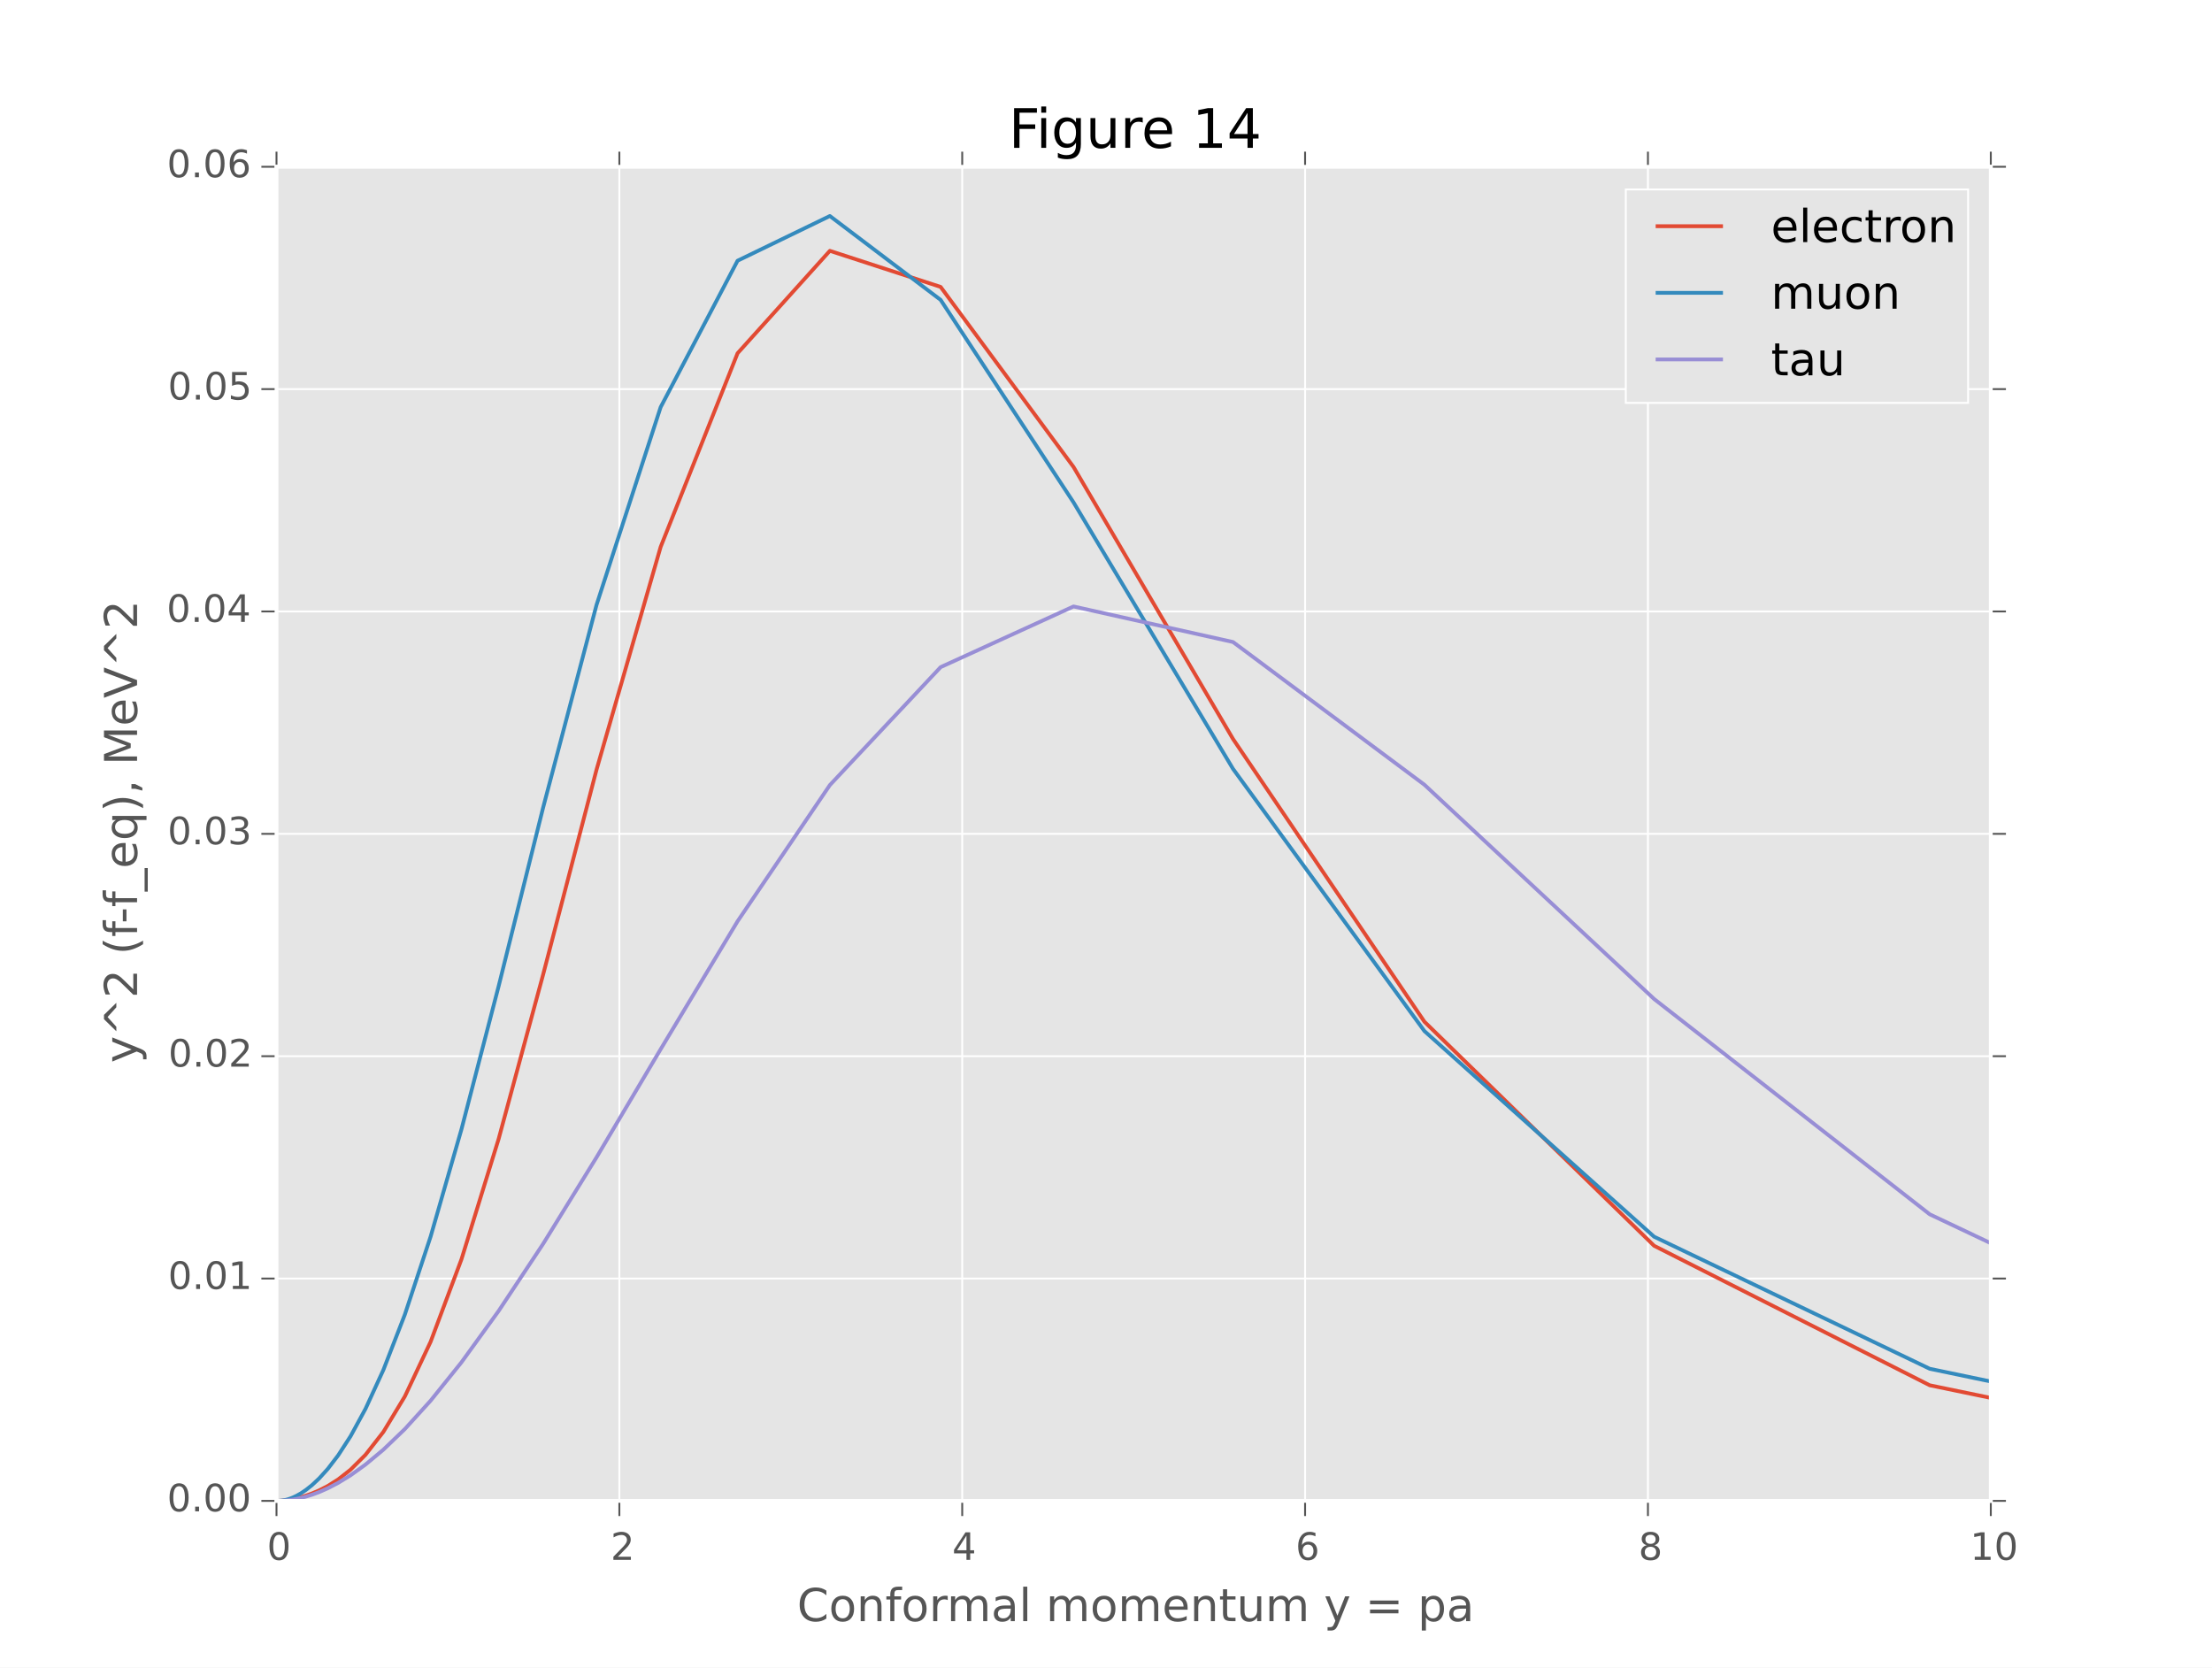
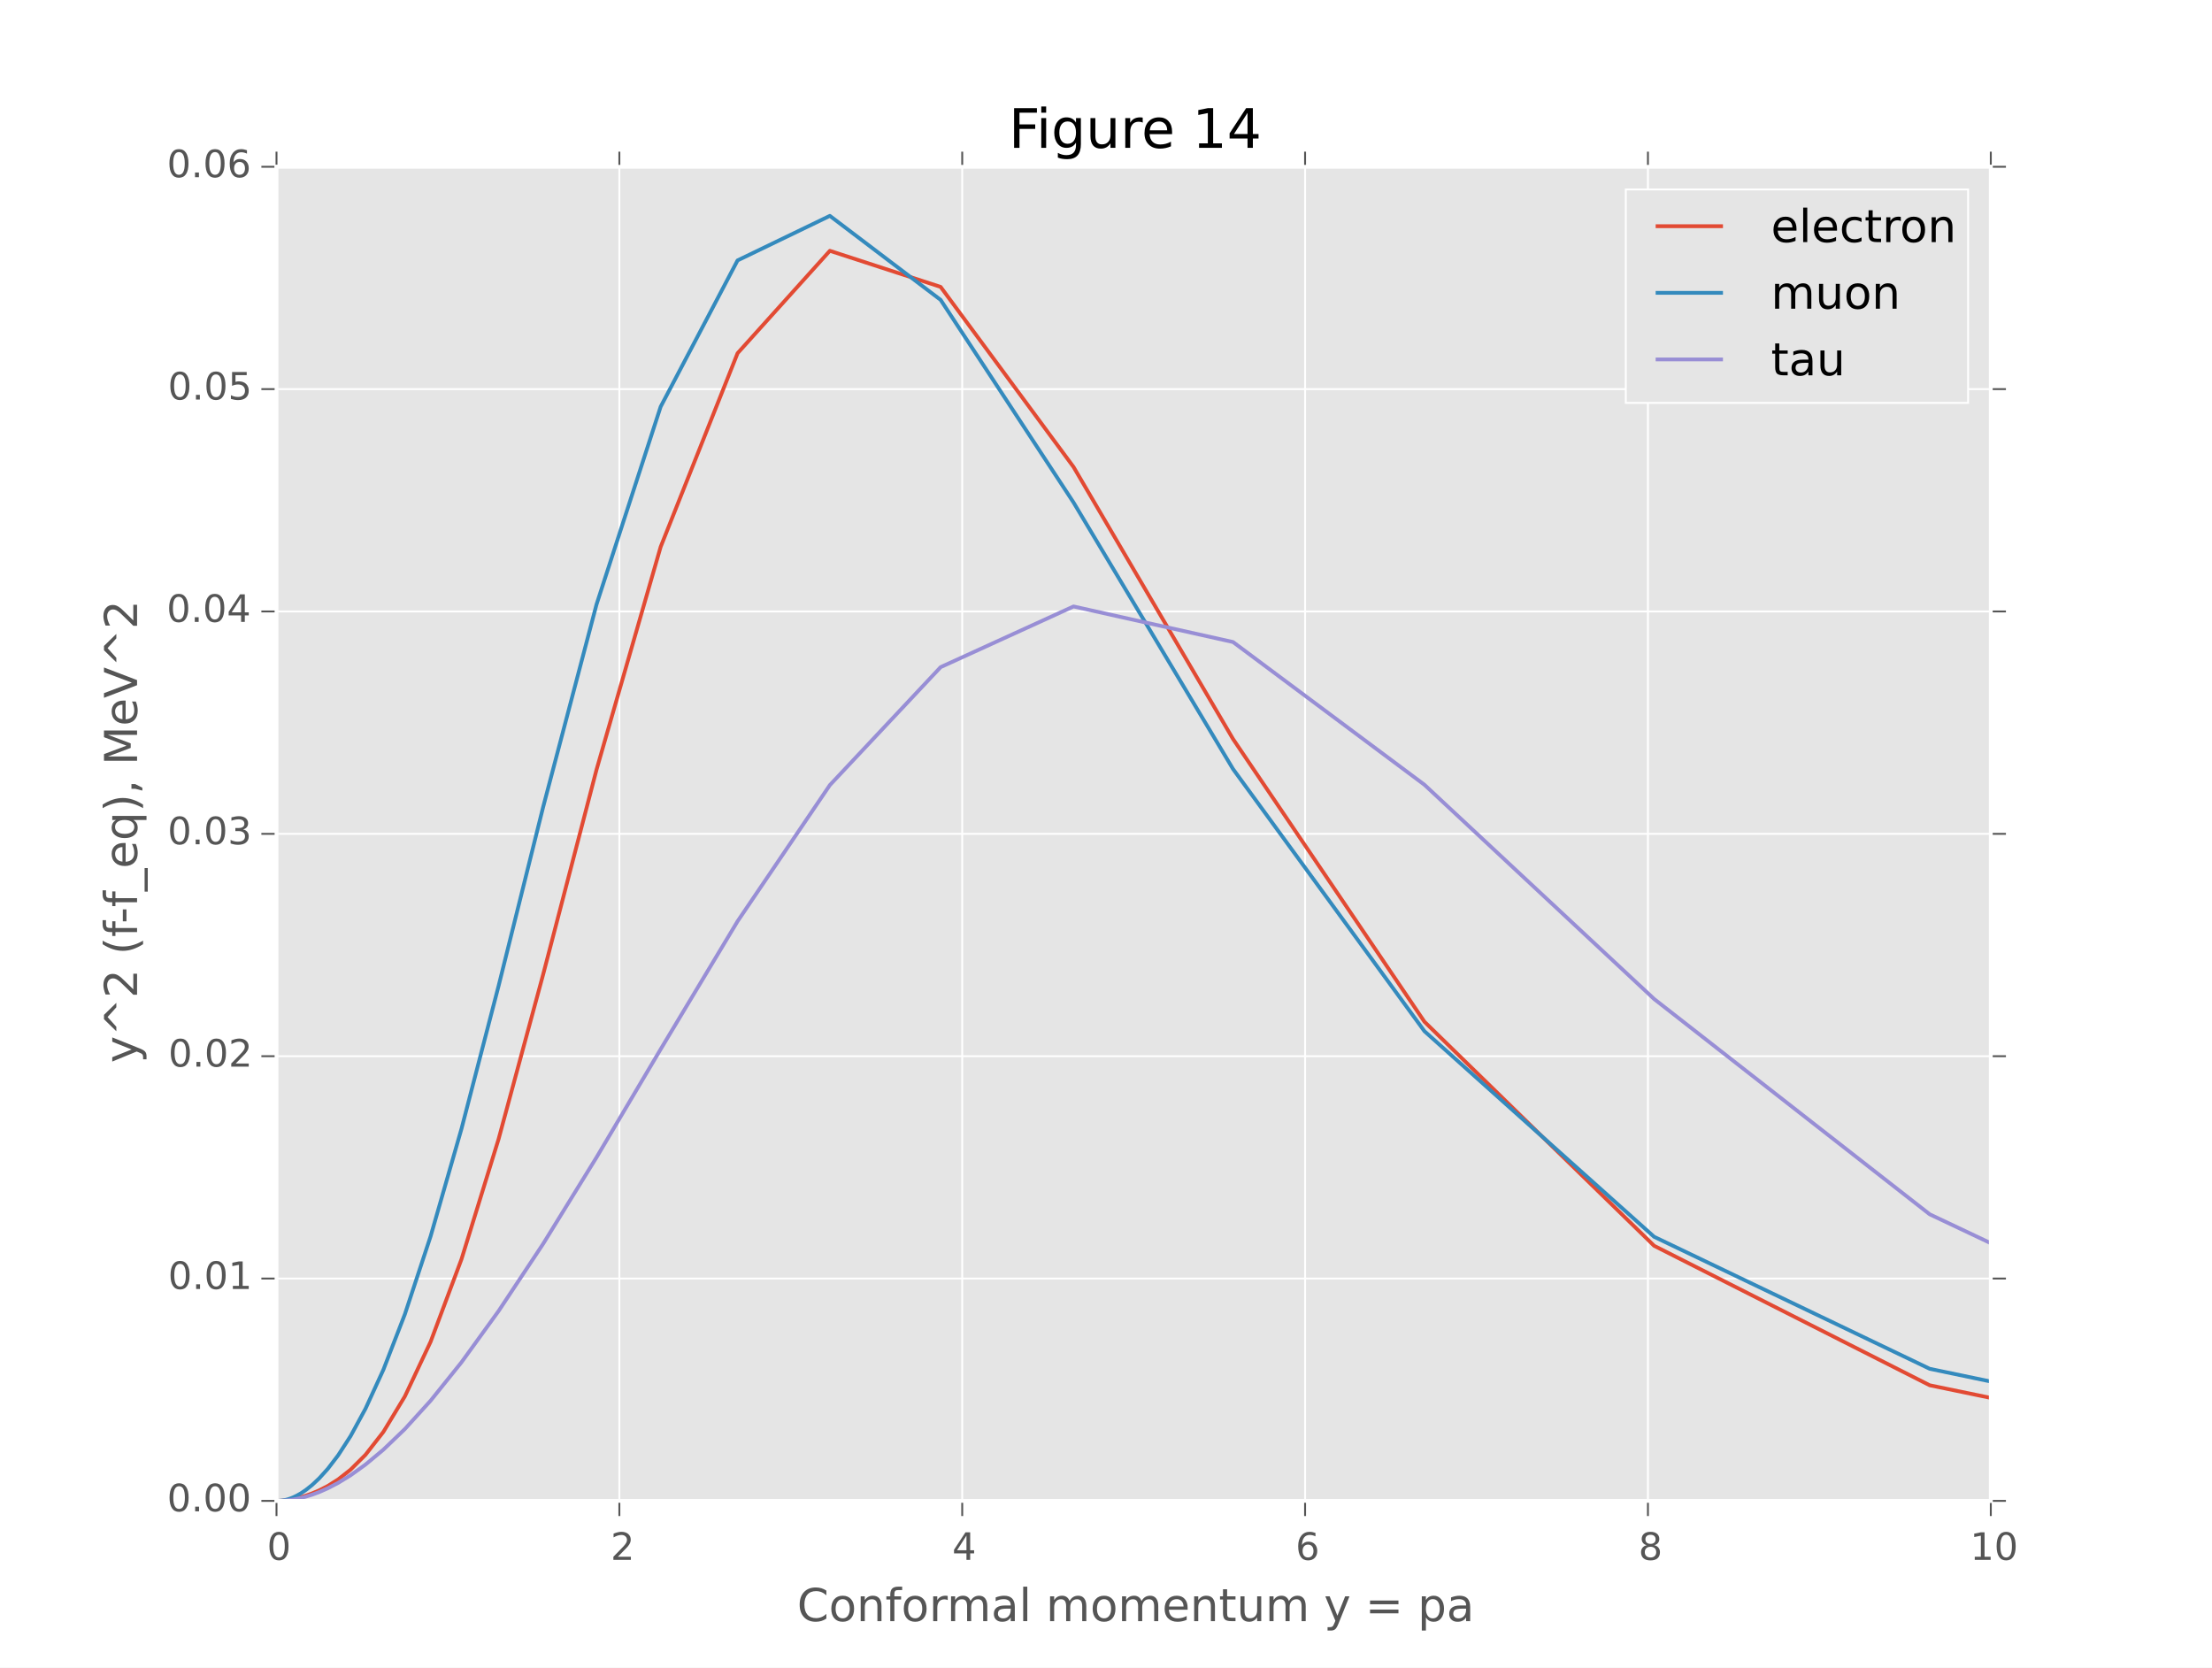
<svg xmlns="http://www.w3.org/2000/svg" xmlns:xlink="http://www.w3.org/1999/xlink" height="441pt" version="1.1" viewBox="0 0 585 441" width="585pt">
  <defs>
    <style type="text/css">
*{stroke-linecap:butt;stroke-linejoin:round;}
  </style>
  </defs>
  <g id="figure_1">
    <g id="patch_1">
      <path d=" M0 441 L585 441 L585 0 L0 0 z " style="fill:#ffffff;" />
    </g>
    <g id="axes_1">
      <g id="patch_2">
        <path d=" M73.125 396.9 L526.5 396.9 L526.5 44.1 L73.125 44.1 z " style="fill:#e5e5e5;" />
      </g>
      <g id="matplotlib.axis_1">
        <g id="xtick_1">
          <g id="line2d_1">
            <path clip-path="url(#p5873ec822d)" d=" M73.125 396.9 L73.125 44.1" style="fill:none;stroke:#ffffff;stroke-linecap:square;stroke-width:0.5;" />
          </g>
          <g id="line2d_2">
            <defs>
              <path d=" M0 0 L0 4" id="m64c3aef5f4" style="stroke:#555555;stroke-width:0.5;" />
            </defs>
            <g>
              <use style="fill:#555555;stroke:#555555;stroke-width:0.5;" x="73.125" xlink:href="#m64c3aef5f4" y="396.9" />
            </g>
          </g>
          <g id="line2d_3">
            <defs>
              <path d=" M0 0 L0 -4" id="m91191bb255" style="stroke:#555555;stroke-width:0.5;" />
            </defs>
            <g>
              <use style="fill:#555555;stroke:#555555;stroke-width:0.5;" x="73.125" xlink:href="#m91191bb255" y="44.1" />
            </g>
          </g>
          <g id="text_1">
            <defs>
              <path d=" M31.781 66.406 Q24.172 66.406 20.328 58.906 Q16.5 51.422 16.5 36.375 Q16.5 21.391 20.328 13.891 Q24.172 6.391 31.781 6.391 Q39.453 6.391 43.281 13.891 Q47.125 21.391 47.125 36.375 Q47.125 51.422 43.281 58.906 Q39.453 66.406 31.781 66.406 M31.781 74.219 Q44.047 74.219 50.516 64.516 Q56.984 54.828 56.984 36.375 Q56.984 17.969 50.516 8.266 Q44.047 -1.422 31.781 -1.422 Q19.531 -1.422 13.062 8.266 Q6.594 17.969 6.594 36.375 Q6.594 54.828 13.062 64.516 Q19.531 74.219 31.781 74.219" id="BitstreamVeraSans-Roman-30" />
            </defs>
            <g style="fill:#555555;" transform="translate(70.60547 412.4984)scale(0.1 -0.1)">
              <use xlink:href="#BitstreamVeraSans-Roman-30" />
            </g>
          </g>
        </g>
        <g id="xtick_2">
          <g id="line2d_4">
            <path clip-path="url(#p5873ec822d)" d=" M163.8 396.9 L163.8 44.1" style="fill:none;stroke:#ffffff;stroke-linecap:square;stroke-width:0.5;" />
          </g>
          <g id="line2d_5">
            <g>
              <use style="fill:#555555;stroke:#555555;stroke-width:0.5;" x="163.8" xlink:href="#m64c3aef5f4" y="396.9" />
            </g>
          </g>
          <g id="line2d_6">
            <g>
              <use style="fill:#555555;stroke:#555555;stroke-width:0.5;" x="163.8" xlink:href="#m91191bb255" y="44.1" />
            </g>
          </g>
          <g id="text_2">
            <defs>
              <path d=" M19.188 8.297 L53.609 8.297 L53.609 0 L7.328 0 L7.328 8.297 Q12.938 14.109 22.625 23.891 Q32.328 33.688 34.812 36.531 Q39.547 41.844 41.422 45.531 Q43.312 49.219 43.312 52.781 Q43.312 58.594 39.234 62.25 Q35.156 65.922 28.609 65.922 Q23.969 65.922 18.812 64.312 Q13.672 62.703 7.812 59.422 L7.812 69.391 Q13.766 71.781 18.938 73 Q24.125 74.219 28.422 74.219 Q39.75 74.219 46.484 68.547 Q53.219 62.891 53.219 53.422 Q53.219 48.922 51.531 44.891 Q49.859 40.875 45.406 35.406 Q44.188 33.984 37.641 27.219 Q31.109 20.453 19.188 8.297" id="BitstreamVeraSans-Roman-32" />
            </defs>
            <g style="fill:#555555;" transform="translate(161.4859 412.4984)scale(0.1 -0.1)">
              <use xlink:href="#BitstreamVeraSans-Roman-32" />
            </g>
          </g>
        </g>
        <g id="xtick_3">
          <g id="line2d_7">
            <path clip-path="url(#p5873ec822d)" d=" M254.475 396.9 L254.475 44.1" style="fill:none;stroke:#ffffff;stroke-linecap:square;stroke-width:0.5;" />
          </g>
          <g id="line2d_8">
            <g>
              <use style="fill:#555555;stroke:#555555;stroke-width:0.5;" x="254.475" xlink:href="#m64c3aef5f4" y="396.9" />
            </g>
          </g>
          <g id="line2d_9">
            <g>
              <use style="fill:#555555;stroke:#555555;stroke-width:0.5;" x="254.475" xlink:href="#m91191bb255" y="44.1" />
            </g>
          </g>
          <g id="text_3">
            <defs>
              <path d=" M37.797 64.312 L12.891 25.391 L37.797 25.391 z  M35.203 72.906 L47.609 72.906 L47.609 25.391 L58.016 25.391 L58.016 17.188 L47.609 17.188 L47.609 0 L37.797 0 L37.797 17.188 L4.891 17.188 L4.891 26.703 z " id="BitstreamVeraSans-Roman-34" />
            </defs>
            <g style="fill:#555555;" transform="translate(251.8187 412.4984)scale(0.1 -0.1)">
              <use xlink:href="#BitstreamVeraSans-Roman-34" />
            </g>
          </g>
        </g>
        <g id="xtick_4">
          <g id="line2d_10">
            <path clip-path="url(#p5873ec822d)" d=" M345.15 396.9 L345.15 44.1" style="fill:none;stroke:#ffffff;stroke-linecap:square;stroke-width:0.5;" />
          </g>
          <g id="line2d_11">
            <g>
              <use style="fill:#555555;stroke:#555555;stroke-width:0.5;" x="345.15" xlink:href="#m64c3aef5f4" y="396.9" />
            </g>
          </g>
          <g id="line2d_12">
            <g>
              <use style="fill:#555555;stroke:#555555;stroke-width:0.5;" x="345.15" xlink:href="#m91191bb255" y="44.1" />
            </g>
          </g>
          <g id="text_4">
            <defs>
              <path d=" M33.016 40.375 Q26.375 40.375 22.484 35.828 Q18.609 31.297 18.609 23.391 Q18.609 15.531 22.484 10.953 Q26.375 6.391 33.016 6.391 Q39.656 6.391 43.531 10.953 Q47.406 15.531 47.406 23.391 Q47.406 31.297 43.531 35.828 Q39.656 40.375 33.016 40.375 M52.594 71.297 L52.594 62.312 Q48.875 64.062 45.094 64.984 Q41.312 65.922 37.594 65.922 Q27.828 65.922 22.672 59.328 Q17.531 52.734 16.797 39.406 Q19.672 43.656 24.016 45.922 Q28.375 48.188 33.594 48.188 Q44.578 48.188 50.953 41.516 Q57.328 34.859 57.328 23.391 Q57.328 12.156 50.688 5.359 Q44.047 -1.422 33.016 -1.422 Q20.359 -1.422 13.672 8.266 Q6.984 17.969 6.984 36.375 Q6.984 53.656 15.188 63.938 Q23.391 74.219 37.203 74.219 Q40.922 74.219 44.703 73.484 Q48.484 72.75 52.594 71.297" id="BitstreamVeraSans-Roman-36" />
            </defs>
            <g style="fill:#555555;" transform="translate(342.6328 412.4984)scale(0.1 -0.1)">
              <use xlink:href="#BitstreamVeraSans-Roman-36" />
            </g>
          </g>
        </g>
        <g id="xtick_5">
          <g id="line2d_13">
            <path clip-path="url(#p5873ec822d)" d=" M435.825 396.9 L435.825 44.1" style="fill:none;stroke:#ffffff;stroke-linecap:square;stroke-width:0.5;" />
          </g>
          <g id="line2d_14">
            <g>
              <use style="fill:#555555;stroke:#555555;stroke-width:0.5;" x="435.825" xlink:href="#m64c3aef5f4" y="396.9" />
            </g>
          </g>
          <g id="line2d_15">
            <g>
              <use style="fill:#555555;stroke:#555555;stroke-width:0.5;" x="435.825" xlink:href="#m91191bb255" y="44.1" />
            </g>
          </g>
          <g id="text_5">
            <defs>
              <path d=" M31.781 34.625 Q24.75 34.625 20.719 30.859 Q16.703 27.094 16.703 20.516 Q16.703 13.922 20.719 10.156 Q24.75 6.391 31.781 6.391 Q38.812 6.391 42.859 10.172 Q46.922 13.969 46.922 20.516 Q46.922 27.094 42.891 30.859 Q38.875 34.625 31.781 34.625 M21.922 38.812 Q15.578 40.375 12.031 44.719 Q8.5 49.078 8.5 55.328 Q8.5 64.062 14.719 69.141 Q20.953 74.219 31.781 74.219 Q42.672 74.219 48.875 69.141 Q55.078 64.062 55.078 55.328 Q55.078 49.078 51.531 44.719 Q48 40.375 41.703 38.812 Q48.828 37.156 52.797 32.312 Q56.781 27.484 56.781 20.516 Q56.781 9.906 50.312 4.234 Q43.844 -1.422 31.781 -1.422 Q19.734 -1.422 13.25 4.234 Q6.781 9.906 6.781 20.516 Q6.781 27.484 10.781 32.312 Q14.797 37.156 21.922 38.812 M18.312 54.391 Q18.312 48.734 21.844 45.562 Q25.391 42.391 31.781 42.391 Q38.141 42.391 41.719 45.562 Q45.312 48.734 45.312 54.391 Q45.312 60.062 41.719 63.234 Q38.141 66.406 31.781 66.406 Q25.391 66.406 21.844 63.234 Q18.312 60.062 18.312 54.391" id="BitstreamVeraSans-Roman-38" />
            </defs>
            <g style="fill:#555555;" transform="translate(433.325 412.4984)scale(0.1 -0.1)">
              <use xlink:href="#BitstreamVeraSans-Roman-38" />
            </g>
          </g>
        </g>
        <g id="xtick_6">
          <g id="line2d_16">
            <path clip-path="url(#p5873ec822d)" d=" M526.5 396.9 L526.5 44.1" style="fill:none;stroke:#ffffff;stroke-linecap:square;stroke-width:0.5;" />
          </g>
          <g id="line2d_17">
            <g>
              <use style="fill:#555555;stroke:#555555;stroke-width:0.5;" x="526.5" xlink:href="#m64c3aef5f4" y="396.9" />
            </g>
          </g>
          <g id="line2d_18">
            <g>
              <use style="fill:#555555;stroke:#555555;stroke-width:0.5;" x="526.5" xlink:href="#m91191bb255" y="44.1" />
            </g>
          </g>
          <g id="text_6">
            <defs>
              <path d=" M12.406 8.297 L28.516 8.297 L28.516 63.922 L10.984 60.406 L10.984 69.391 L28.422 72.906 L38.281 72.906 L38.281 8.297 L54.391 8.297 L54.391 0 L12.406 0 z " id="BitstreamVeraSans-Roman-31" />
            </defs>
            <g style="fill:#555555;" transform="translate(521.0187 412.4984)scale(0.1 -0.1)">
              <use xlink:href="#BitstreamVeraSans-Roman-31" />
              <use x="63.623" xlink:href="#BitstreamVeraSans-Roman-30" />
            </g>
          </g>
        </g>
        <g id="text_7">
          <defs>
            <path id="BitstreamVeraSans-Roman-20" />
            <path d=" M8.5 21.578 L8.5 54.688 L17.484 54.688 L17.484 21.922 Q17.484 14.156 20.5 10.266 Q23.531 6.391 29.594 6.391 Q36.859 6.391 41.078 11.031 Q45.312 15.672 45.312 23.688 L45.312 54.688 L54.297 54.688 L54.297 0 L45.312 0 L45.312 8.406 Q42.047 3.422 37.719 1 Q33.406 -1.422 27.688 -1.422 Q18.266 -1.422 13.375 4.438 Q8.5 10.297 8.5 21.578" id="BitstreamVeraSans-Roman-75" />
            <path d=" M54.891 33.016 L54.891 0 L45.906 0 L45.906 32.719 Q45.906 40.484 42.875 44.328 Q39.844 48.188 33.797 48.188 Q26.516 48.188 22.312 43.547 Q18.109 38.922 18.109 30.906 L18.109 0 L9.078 0 L9.078 54.688 L18.109 54.688 L18.109 46.188 Q21.344 51.125 25.703 53.562 Q30.078 56 35.797 56 Q45.219 56 50.047 50.172 Q54.891 44.344 54.891 33.016" id="BitstreamVeraSans-Roman-6e" />
            <path d=" M52 44.188 Q55.375 50.25 60.062 53.125 Q64.75 56 71.094 56 Q79.641 56 84.281 50.016 Q88.922 44.047 88.922 33.016 L88.922 0 L79.891 0 L79.891 32.719 Q79.891 40.578 77.094 44.375 Q74.312 48.188 68.609 48.188 Q61.625 48.188 57.562 43.547 Q53.516 38.922 53.516 30.906 L53.516 0 L44.484 0 L44.484 32.719 Q44.484 40.625 41.703 44.406 Q38.922 48.188 33.109 48.188 Q26.219 48.188 22.156 43.531 Q18.109 38.875 18.109 30.906 L18.109 0 L9.078 0 L9.078 54.688 L18.109 54.688 L18.109 46.188 Q21.188 51.219 25.484 53.609 Q29.781 56 35.688 56 Q41.656 56 45.828 52.969 Q50 49.953 52 44.188" id="BitstreamVeraSans-Roman-6d" />
            <path d=" M30.609 48.391 Q23.391 48.391 19.188 42.75 Q14.984 37.109 14.984 27.297 Q14.984 17.484 19.156 11.844 Q23.344 6.203 30.609 6.203 Q37.797 6.203 41.984 11.859 Q46.188 17.531 46.188 27.297 Q46.188 37.016 41.984 42.703 Q37.797 48.391 30.609 48.391 M30.609 56 Q42.328 56 49.016 48.375 Q55.719 40.766 55.719 27.297 Q55.719 13.875 49.016 6.219 Q42.328 -1.422 30.609 -1.422 Q18.844 -1.422 12.172 6.219 Q5.516 13.875 5.516 27.297 Q5.516 40.766 12.172 48.375 Q18.844 56 30.609 56" id="BitstreamVeraSans-Roman-6f" />
            <path d=" M9.422 75.984 L18.406 75.984 L18.406 0 L9.422 0 z " id="BitstreamVeraSans-Roman-6c" />
            <path d=" M64.406 67.281 L64.406 56.891 Q59.422 61.531 53.781 63.812 Q48.141 66.109 41.797 66.109 Q29.297 66.109 22.656 58.469 Q16.016 50.828 16.016 36.375 Q16.016 21.969 22.656 14.328 Q29.297 6.688 41.797 6.688 Q48.141 6.688 53.781 8.984 Q59.422 11.281 64.406 15.922 L64.406 5.609 Q59.234 2.094 53.438 0.328 Q47.656 -1.422 41.219 -1.422 Q24.656 -1.422 15.125 8.703 Q5.609 18.844 5.609 36.375 Q5.609 53.953 15.125 64.078 Q24.656 74.219 41.219 74.219 Q47.75 74.219 53.531 72.484 Q59.328 70.75 64.406 67.281" id="BitstreamVeraSans-Roman-43" />
            <path d=" M10.594 45.406 L73.188 45.406 L73.188 37.203 L10.594 37.203 z  M10.594 25.484 L73.188 25.484 L73.188 17.188 L10.594 17.188 z " id="BitstreamVeraSans-Roman-3d" />
            <path d=" M32.172 -5.078 Q28.375 -14.844 24.75 -17.812 Q21.141 -20.797 15.094 -20.797 L7.906 -20.797 L7.906 -13.281 L13.188 -13.281 Q16.891 -13.281 18.938 -11.516 Q21 -9.766 23.484 -3.219 L25.094 0.875 L2.984 54.688 L12.5 54.688 L29.594 11.922 L46.688 54.688 L56.203 54.688 z " id="BitstreamVeraSans-Roman-79" />
            <path d=" M56.203 29.594 L56.203 25.203 L14.891 25.203 Q15.484 15.922 20.484 11.062 Q25.484 6.203 34.422 6.203 Q39.594 6.203 44.453 7.469 Q49.312 8.734 54.109 11.281 L54.109 2.781 Q49.266 0.734 44.188 -0.344 Q39.109 -1.422 33.891 -1.422 Q20.797 -1.422 13.156 6.188 Q5.516 13.812 5.516 26.812 Q5.516 40.234 12.766 48.109 Q20.016 56 32.328 56 Q43.359 56 49.781 48.891 Q56.203 41.797 56.203 29.594 M47.219 32.234 Q47.125 39.594 43.094 43.984 Q39.062 48.391 32.422 48.391 Q24.906 48.391 20.391 44.141 Q15.875 39.891 15.188 32.172 z " id="BitstreamVeraSans-Roman-65" />
            <path d=" M34.281 27.484 Q23.391 27.484 19.188 25 Q14.984 22.516 14.984 16.5 Q14.984 11.719 18.141 8.906 Q21.297 6.109 26.703 6.109 Q34.188 6.109 38.703 11.406 Q43.219 16.703 43.219 25.484 L43.219 27.484 z  M52.203 31.203 L52.203 0 L43.219 0 L43.219 8.297 Q40.141 3.328 35.547 0.953 Q30.953 -1.422 24.312 -1.422 Q15.922 -1.422 10.953 3.297 Q6 8.016 6 15.922 Q6 25.141 12.172 29.828 Q18.359 34.516 30.609 34.516 L43.219 34.516 L43.219 35.406 Q43.219 41.609 39.141 45 Q35.062 48.391 27.688 48.391 Q23 48.391 18.547 47.266 Q14.109 46.141 10.016 43.891 L10.016 52.203 Q14.938 54.109 19.578 55.047 Q24.219 56 28.609 56 Q40.484 56 46.344 49.844 Q52.203 43.703 52.203 31.203" id="BitstreamVeraSans-Roman-61" />
            <path d=" M37.109 75.984 L37.109 68.5 L28.516 68.5 Q23.688 68.5 21.797 66.547 Q19.922 64.594 19.922 59.516 L19.922 54.688 L34.719 54.688 L34.719 47.703 L19.922 47.703 L19.922 0 L10.891 0 L10.891 47.703 L2.297 47.703 L2.297 54.688 L10.891 54.688 L10.891 58.5 Q10.891 67.625 15.141 71.797 Q19.391 75.984 28.609 75.984 z " id="BitstreamVeraSans-Roman-66" />
            <path d=" M41.109 46.297 Q39.594 47.172 37.812 47.578 Q36.031 48 33.891 48 Q26.266 48 22.188 43.047 Q18.109 38.094 18.109 28.812 L18.109 0 L9.078 0 L9.078 54.688 L18.109 54.688 L18.109 46.188 Q20.953 51.172 25.484 53.578 Q30.031 56 36.531 56 Q37.453 56 38.578 55.875 Q39.703 55.766 41.062 55.516 z " id="BitstreamVeraSans-Roman-72" />
            <path d=" M18.312 70.219 L18.312 54.688 L36.812 54.688 L36.812 47.703 L18.312 47.703 L18.312 18.016 Q18.312 11.328 20.141 9.422 Q21.969 7.516 27.594 7.516 L36.812 7.516 L36.812 0 L27.594 0 Q17.188 0 13.234 3.875 Q9.281 7.766 9.281 18.016 L9.281 47.703 L2.688 47.703 L2.688 54.688 L9.281 54.688 L9.281 70.219 z " id="BitstreamVeraSans-Roman-74" />
            <path d=" M18.109 8.203 L18.109 -20.797 L9.078 -20.797 L9.078 54.688 L18.109 54.688 L18.109 46.391 Q20.953 51.266 25.266 53.625 Q29.594 56 35.594 56 Q45.562 56 51.781 48.094 Q58.016 40.188 58.016 27.297 Q58.016 14.406 51.781 6.484 Q45.562 -1.422 35.594 -1.422 Q29.594 -1.422 25.266 0.953 Q20.953 3.328 18.109 8.203 M48.688 27.297 Q48.688 37.203 44.609 42.844 Q40.531 48.484 33.406 48.484 Q26.266 48.484 22.188 42.844 Q18.109 37.203 18.109 27.297 Q18.109 17.391 22.188 11.75 Q26.266 6.109 33.406 6.109 Q40.531 6.109 44.609 11.75 Q48.688 17.391 48.688 27.297" id="BitstreamVeraSans-Roman-70" />
          </defs>
          <g style="fill:#555555;" transform="translate(210.8147 428.6963)scale(0.12 -0.12)">
            <use xlink:href="#BitstreamVeraSans-Roman-43" />
            <use x="69.824" xlink:href="#BitstreamVeraSans-Roman-6f" />
            <use x="131.006" xlink:href="#BitstreamVeraSans-Roman-6e" />
            <use x="194.385" xlink:href="#BitstreamVeraSans-Roman-66" />
            <use x="229.59" xlink:href="#BitstreamVeraSans-Roman-6f" />
            <use x="290.771" xlink:href="#BitstreamVeraSans-Roman-72" />
            <use x="330.135" xlink:href="#BitstreamVeraSans-Roman-6d" />
            <use x="427.547" xlink:href="#BitstreamVeraSans-Roman-61" />
            <use x="488.826" xlink:href="#BitstreamVeraSans-Roman-6c" />
            <use x="516.609" xlink:href="#BitstreamVeraSans-Roman-20" />
            <use x="548.396" xlink:href="#BitstreamVeraSans-Roman-6d" />
            <use x="645.809" xlink:href="#BitstreamVeraSans-Roman-6f" />
            <use x="706.99" xlink:href="#BitstreamVeraSans-Roman-6d" />
            <use x="804.402" xlink:href="#BitstreamVeraSans-Roman-65" />
            <use x="865.926" xlink:href="#BitstreamVeraSans-Roman-6e" />
            <use x="929.305" xlink:href="#BitstreamVeraSans-Roman-74" />
            <use x="968.514" xlink:href="#BitstreamVeraSans-Roman-75" />
            <use x="1031.893" xlink:href="#BitstreamVeraSans-Roman-6d" />
            <use x="1129.305" xlink:href="#BitstreamVeraSans-Roman-20" />
            <use x="1161.092" xlink:href="#BitstreamVeraSans-Roman-79" />
            <use x="1220.271" xlink:href="#BitstreamVeraSans-Roman-20" />
            <use x="1252.059" xlink:href="#BitstreamVeraSans-Roman-3d" />
            <use x="1335.848" xlink:href="#BitstreamVeraSans-Roman-20" />
            <use x="1367.635" xlink:href="#BitstreamVeraSans-Roman-70" />
            <use x="1431.111" xlink:href="#BitstreamVeraSans-Roman-61" />
          </g>
        </g>
      </g>
      <g id="matplotlib.axis_2">
        <g id="ytick_1">
          <g id="line2d_19">
            <path clip-path="url(#p5873ec822d)" d=" M73.125 396.9 L526.5 396.9" style="fill:none;stroke:#ffffff;stroke-linecap:square;stroke-width:0.5;" />
          </g>
          <g id="line2d_20">
            <defs>
              <path d=" M0 0 L-4 0" id="mf591f037a3" style="stroke:#555555;stroke-width:0.5;" />
            </defs>
            <g>
              <use style="fill:#555555;stroke:#555555;stroke-width:0.5;" x="73.125" xlink:href="#mf591f037a3" y="396.9" />
            </g>
          </g>
          <g id="line2d_21">
            <defs>
              <path d=" M0 0 L4 0" id="m9430d3eee0" style="stroke:#555555;stroke-width:0.5;" />
            </defs>
            <g>
              <use style="fill:#555555;stroke:#555555;stroke-width:0.5;" x="526.5" xlink:href="#m9430d3eee0" y="396.9" />
            </g>
          </g>
          <g id="text_8">
            <defs>
              <path d=" M10.688 12.406 L21 12.406 L21 0 L10.688 0 z " id="BitstreamVeraSans-Roman-2e" />
            </defs>
            <g style="fill:#555555;" transform="translate(44.18281 399.6594)scale(0.1 -0.1)">
              <use xlink:href="#BitstreamVeraSans-Roman-30" />
              <use x="63.623" xlink:href="#BitstreamVeraSans-Roman-2e" />
              <use x="95.41" xlink:href="#BitstreamVeraSans-Roman-30" />
              <use x="159.033" xlink:href="#BitstreamVeraSans-Roman-30" />
            </g>
          </g>
        </g>
        <g id="ytick_2">
          <g id="line2d_22">
            <path clip-path="url(#p5873ec822d)" d=" M73.125 338.1 L526.5 338.1" style="fill:none;stroke:#ffffff;stroke-linecap:square;stroke-width:0.5;" />
          </g>
          <g id="line2d_23">
            <g>
              <use style="fill:#555555;stroke:#555555;stroke-width:0.5;" x="73.125" xlink:href="#mf591f037a3" y="338.1" />
            </g>
          </g>
          <g id="line2d_24">
            <g>
              <use style="fill:#555555;stroke:#555555;stroke-width:0.5;" x="526.5" xlink:href="#m9430d3eee0" y="338.1" />
            </g>
          </g>
          <g id="text_9">
            <g style="fill:#555555;" transform="translate(44.44219 340.8594)scale(0.1 -0.1)">
              <use xlink:href="#BitstreamVeraSans-Roman-30" />
              <use x="63.623" xlink:href="#BitstreamVeraSans-Roman-2e" />
              <use x="95.41" xlink:href="#BitstreamVeraSans-Roman-30" />
              <use x="159.033" xlink:href="#BitstreamVeraSans-Roman-31" />
            </g>
          </g>
        </g>
        <g id="ytick_3">
          <g id="line2d_25">
            <path clip-path="url(#p5873ec822d)" d=" M73.125 279.3 L526.5 279.3" style="fill:none;stroke:#ffffff;stroke-linecap:square;stroke-width:0.5;" />
          </g>
          <g id="line2d_26">
            <g>
              <use style="fill:#555555;stroke:#555555;stroke-width:0.5;" x="73.125" xlink:href="#mf591f037a3" y="279.3" />
            </g>
          </g>
          <g id="line2d_27">
            <g>
              <use style="fill:#555555;stroke:#555555;stroke-width:0.5;" x="526.5" xlink:href="#m9430d3eee0" y="279.3" />
            </g>
          </g>
          <g id="text_10">
            <g style="fill:#555555;" transform="translate(44.52031 282.0594)scale(0.1 -0.1)">
              <use xlink:href="#BitstreamVeraSans-Roman-30" />
              <use x="63.623" xlink:href="#BitstreamVeraSans-Roman-2e" />
              <use x="95.41" xlink:href="#BitstreamVeraSans-Roman-30" />
              <use x="159.033" xlink:href="#BitstreamVeraSans-Roman-32" />
            </g>
          </g>
        </g>
        <g id="ytick_4">
          <g id="line2d_28">
            <path clip-path="url(#p5873ec822d)" d=" M73.125 220.5 L526.5 220.5" style="fill:none;stroke:#ffffff;stroke-linecap:square;stroke-width:0.5;" />
          </g>
          <g id="line2d_29">
            <g>
              <use style="fill:#555555;stroke:#555555;stroke-width:0.5;" x="73.125" xlink:href="#mf591f037a3" y="220.5" />
            </g>
          </g>
          <g id="line2d_30">
            <g>
              <use style="fill:#555555;stroke:#555555;stroke-width:0.5;" x="526.5" xlink:href="#m9430d3eee0" y="220.5" />
            </g>
          </g>
          <g id="text_11">
            <defs>
              <path d=" M40.578 39.312 Q47.656 37.797 51.625 33 Q55.609 28.219 55.609 21.188 Q55.609 10.406 48.188 4.484 Q40.766 -1.422 27.094 -1.422 Q22.516 -1.422 17.656 -0.516 Q12.797 0.391 7.625 2.203 L7.625 11.719 Q11.719 9.328 16.594 8.109 Q21.484 6.891 26.812 6.891 Q36.078 6.891 40.938 10.547 Q45.797 14.203 45.797 21.188 Q45.797 27.641 41.281 31.266 Q36.766 34.906 28.719 34.906 L20.219 34.906 L20.219 43.016 L29.109 43.016 Q36.375 43.016 40.234 45.922 Q44.094 48.828 44.094 54.297 Q44.094 59.906 40.109 62.906 Q36.141 65.922 28.719 65.922 Q24.656 65.922 20.016 65.031 Q15.375 64.156 9.812 62.312 L9.812 71.094 Q15.438 72.656 20.344 73.438 Q25.25 74.219 29.594 74.219 Q40.828 74.219 47.359 69.109 Q53.906 64.016 53.906 55.328 Q53.906 49.266 50.438 45.094 Q46.969 40.922 40.578 39.312" id="BitstreamVeraSans-Roman-33" />
            </defs>
            <g style="fill:#555555;" transform="translate(44.32031 223.2594)scale(0.1 -0.1)">
              <use xlink:href="#BitstreamVeraSans-Roman-30" />
              <use x="63.623" xlink:href="#BitstreamVeraSans-Roman-2e" />
              <use x="95.41" xlink:href="#BitstreamVeraSans-Roman-30" />
              <use x="159.033" xlink:href="#BitstreamVeraSans-Roman-33" />
            </g>
          </g>
        </g>
        <g id="ytick_5">
          <g id="line2d_31">
            <path clip-path="url(#p5873ec822d)" d=" M73.125 161.7 L526.5 161.7" style="fill:none;stroke:#ffffff;stroke-linecap:square;stroke-width:0.5;" />
          </g>
          <g id="line2d_32">
            <g>
              <use style="fill:#555555;stroke:#555555;stroke-width:0.5;" x="73.125" xlink:href="#mf591f037a3" y="161.7" />
            </g>
          </g>
          <g id="line2d_33">
            <g>
              <use style="fill:#555555;stroke:#555555;stroke-width:0.5;" x="526.5" xlink:href="#m9430d3eee0" y="161.7" />
            </g>
          </g>
          <g id="text_12">
            <g style="fill:#555555;" transform="translate(44.07969 164.4594)scale(0.1 -0.1)">
              <use xlink:href="#BitstreamVeraSans-Roman-30" />
              <use x="63.623" xlink:href="#BitstreamVeraSans-Roman-2e" />
              <use x="95.41" xlink:href="#BitstreamVeraSans-Roman-30" />
              <use x="159.033" xlink:href="#BitstreamVeraSans-Roman-34" />
            </g>
          </g>
        </g>
        <g id="ytick_6">
          <g id="line2d_34">
            <path clip-path="url(#p5873ec822d)" d=" M73.125 102.9 L526.5 102.9" style="fill:none;stroke:#ffffff;stroke-linecap:square;stroke-width:0.5;" />
          </g>
          <g id="line2d_35">
            <g>
              <use style="fill:#555555;stroke:#555555;stroke-width:0.5;" x="73.125" xlink:href="#mf591f037a3" y="102.9" />
            </g>
          </g>
          <g id="line2d_36">
            <g>
              <use style="fill:#555555;stroke:#555555;stroke-width:0.5;" x="526.5" xlink:href="#m9430d3eee0" y="102.9" />
            </g>
          </g>
          <g id="text_13">
            <defs>
              <path d=" M10.797 72.906 L49.516 72.906 L49.516 64.594 L19.828 64.594 L19.828 46.734 Q21.969 47.469 24.109 47.828 Q26.266 48.188 28.422 48.188 Q40.625 48.188 47.75 41.5 Q54.891 34.812 54.891 23.391 Q54.891 11.625 47.562 5.094 Q40.234 -1.422 26.906 -1.422 Q22.312 -1.422 17.547 -0.641 Q12.797 0.141 7.719 1.703 L7.719 11.625 Q12.109 9.234 16.797 8.062 Q21.484 6.891 26.703 6.891 Q35.156 6.891 40.078 11.328 Q45.016 15.766 45.016 23.391 Q45.016 31 40.078 35.438 Q35.156 39.891 26.703 39.891 Q22.75 39.891 18.812 39.016 Q14.891 38.141 10.797 36.281 z " id="BitstreamVeraSans-Roman-35" />
            </defs>
            <g style="fill:#555555;" transform="translate(44.39219 105.6594)scale(0.1 -0.1)">
              <use xlink:href="#BitstreamVeraSans-Roman-30" />
              <use x="63.623" xlink:href="#BitstreamVeraSans-Roman-2e" />
              <use x="95.41" xlink:href="#BitstreamVeraSans-Roman-30" />
              <use x="159.033" xlink:href="#BitstreamVeraSans-Roman-35" />
            </g>
          </g>
        </g>
        <g id="ytick_7">
          <g id="line2d_37">
            <path clip-path="url(#p5873ec822d)" d=" M73.125 44.1 L526.5 44.1" style="fill:none;stroke:#ffffff;stroke-linecap:square;stroke-width:0.5;" />
          </g>
          <g id="line2d_38">
            <g>
              <use style="fill:#555555;stroke:#555555;stroke-width:0.5;" x="73.125" xlink:href="#mf591f037a3" y="44.1" />
            </g>
          </g>
          <g id="line2d_39">
            <g>
              <use style="fill:#555555;stroke:#555555;stroke-width:0.5;" x="526.5" xlink:href="#m9430d3eee0" y="44.1" />
            </g>
          </g>
          <g id="text_14">
            <g style="fill:#555555;" transform="translate(44.14844 46.85938)scale(0.1 -0.1)">
              <use xlink:href="#BitstreamVeraSans-Roman-30" />
              <use x="63.623" xlink:href="#BitstreamVeraSans-Roman-2e" />
              <use x="95.41" xlink:href="#BitstreamVeraSans-Roman-30" />
              <use x="159.033" xlink:href="#BitstreamVeraSans-Roman-36" />
            </g>
          </g>
        </g>
        <g id="text_15">
          <defs>
            <path d=" M9.812 72.906 L24.516 72.906 L43.109 23.297 L61.812 72.906 L76.516 72.906 L76.516 0 L66.891 0 L66.891 64.016 L48.094 14.016 L38.188 14.016 L19.391 64.016 L19.391 0 L9.812 0 z " id="BitstreamVeraSans-Roman-4d" />
            <path d=" M46.688 72.906 L73.188 45.703 L63.375 45.703 L41.891 64.984 L20.406 45.703 L10.594 45.703 L37.109 72.906 z " id="BitstreamVeraSans-Roman-5e" />
            <path d=" M50.984 -16.609 L50.984 -23.578 L-0.984 -23.578 L-0.984 -16.609 z " id="BitstreamVeraSans-Roman-5f" />
            <path d=" M8.016 75.875 L15.828 75.875 Q23.141 64.359 26.781 53.312 Q30.422 42.281 30.422 31.391 Q30.422 20.453 26.781 9.375 Q23.141 -1.703 15.828 -13.188 L8.016 -13.188 Q14.5 -2 17.703 9.062 Q20.906 20.125 20.906 31.391 Q20.906 42.672 17.703 53.656 Q14.5 64.656 8.016 75.875" id="BitstreamVeraSans-Roman-29" />
            <path d=" M31 75.875 Q24.469 64.656 21.281 53.656 Q18.109 42.672 18.109 31.391 Q18.109 20.125 21.312 9.062 Q24.516 -2 31 -13.188 L23.188 -13.188 Q15.875 -1.703 12.234 9.375 Q8.594 20.453 8.594 31.391 Q8.594 42.281 12.203 53.312 Q15.828 64.359 23.188 75.875 z " id="BitstreamVeraSans-Roman-28" />
            <path d=" M11.719 12.406 L22.016 12.406 L22.016 4 L14.016 -11.625 L7.719 -11.625 L11.719 4 z " id="BitstreamVeraSans-Roman-2c" />
            <path d=" M4.891 31.391 L31.203 31.391 L31.203 23.391 L4.891 23.391 z " id="BitstreamVeraSans-Roman-2d" />
            <path d=" M28.609 0 L0.781 72.906 L11.078 72.906 L34.188 11.531 L57.328 72.906 L67.578 72.906 L39.797 0 z " id="BitstreamVeraSans-Roman-56" />
            <path d=" M14.797 27.297 Q14.797 17.391 18.875 11.75 Q22.953 6.109 30.078 6.109 Q37.203 6.109 41.297 11.75 Q45.406 17.391 45.406 27.297 Q45.406 37.203 41.297 42.844 Q37.203 48.484 30.078 48.484 Q22.953 48.484 18.875 42.844 Q14.797 37.203 14.797 27.297 M45.406 8.203 Q42.578 3.328 38.25 0.953 Q33.938 -1.422 27.875 -1.422 Q17.969 -1.422 11.734 6.484 Q5.516 14.406 5.516 27.297 Q5.516 40.188 11.734 48.094 Q17.969 56 27.875 56 Q33.938 56 38.25 53.625 Q42.578 51.266 45.406 46.391 L45.406 54.688 L54.391 54.688 L54.391 -20.797 L45.406 -20.797 z " id="BitstreamVeraSans-Roman-71" />
          </defs>
          <g style="fill:#555555;" transform="translate(36.25031 281.0766)rotate(-90.0)scale(0.12 -0.12)">
            <use xlink:href="#BitstreamVeraSans-Roman-79" />
            <use x="59.18" xlink:href="#BitstreamVeraSans-Roman-5e" />
            <use x="142.969" xlink:href="#BitstreamVeraSans-Roman-32" />
            <use x="206.592" xlink:href="#BitstreamVeraSans-Roman-20" />
            <use x="238.379" xlink:href="#BitstreamVeraSans-Roman-28" />
            <use x="277.393" xlink:href="#BitstreamVeraSans-Roman-66" />
            <use x="307.098" xlink:href="#BitstreamVeraSans-Roman-2d" />
            <use x="343.182" xlink:href="#BitstreamVeraSans-Roman-66" />
            <use x="378.387" xlink:href="#BitstreamVeraSans-Roman-5f" />
            <use x="428.387" xlink:href="#BitstreamVeraSans-Roman-65" />
            <use x="489.91" xlink:href="#BitstreamVeraSans-Roman-71" />
            <use x="553.387" xlink:href="#BitstreamVeraSans-Roman-29" />
            <use x="592.4" xlink:href="#BitstreamVeraSans-Roman-2c" />
            <use x="624.188" xlink:href="#BitstreamVeraSans-Roman-20" />
            <use x="655.975" xlink:href="#BitstreamVeraSans-Roman-4d" />
            <use x="742.254" xlink:href="#BitstreamVeraSans-Roman-65" />
            <use x="803.777" xlink:href="#BitstreamVeraSans-Roman-56" />
            <use x="872.186" xlink:href="#BitstreamVeraSans-Roman-5e" />
            <use x="955.975" xlink:href="#BitstreamVeraSans-Roman-32" />
          </g>
        </g>
      </g>
      <g id="line2d_40">
-         <path clip-path="url(#p5873ec822d)" d=" M73.125 396.9 L73.149 396.9 L73.178 396.9 L73.212 396.9 L73.253 396.9 L73.303 396.9 L73.362 396.899 L73.434 396.899 L73.52 396.898 L73.622 396.896 L73.746 396.892 L73.894 396.887 L74.072 396.88 L74.285 396.868 L74.541 396.851 L74.848 396.825 L75.216 396.789 L75.659 396.736 L76.189 396.661 L76.826 396.555 L77.59 396.407 L78.507 396.2 L79.607 395.911 L80.927 395.505 L82.512 394.934 L84.413 394.12 L86.695 392.946 L89.432 391.22 L92.718 388.636 L96.66 384.71 L101.391 378.654 L107.068 369.276 L113.881 354.825 L122.056 332.974 L131.866 301.204 L143.638 257.721 L157.765 203.526 L174.717 144.637 L195.059 93.419 L219.47 66.33 L248.763 75.871 L283.914 123.488 L326.096 195.424 L376.714 270.19 L437.456 329.434 L510.346 366.325 L586 381.974" style="fill:none;stroke:#e24a33;stroke-linecap:square;" />
+         <path clip-path="url(#p5873ec822d)" d=" M73.125 396.9 L73.149 396.9 L73.178 396.9 L73.212 396.9 L73.253 396.9 L73.303 396.9 L73.362 396.899 L73.434 396.899 L73.52 396.898 L73.622 396.896 L73.746 396.892 L73.894 396.887 L74.072 396.88 L74.285 396.868 L74.541 396.851 L74.848 396.825 L75.216 396.789 L75.659 396.736 L76.189 396.661 L76.826 396.555 L77.59 396.407 L78.507 396.2 L79.607 395.91 L80.927 395.505 L82.512 394.933 L84.413 394.12 L86.695 392.945 L89.432 391.219 L92.718 388.635 L96.66 384.709 L101.391 378.652 L107.068 369.273 L113.881 354.821 L122.056 332.969 L131.866 301.198 L143.638 257.714 L157.765 203.518 L174.717 144.629 L195.059 93.412 L219.47 66.323 L248.763 75.866 L283.914 123.484 L326.096 195.422 L376.714 270.186 L437.456 329.435 L510.346 366.325 L586 381.976" style="fill:none;stroke:#e24a33;stroke-linecap:square;" />
      </g>
      <g id="line2d_41">
-         <path clip-path="url(#p5873ec822d)" d=" M73.125 396.9 L73.149 396.9 L73.178 396.9 L73.212 396.9 L73.253 396.9 L73.303 396.9 L73.362 396.899 L73.434 396.898 L73.52 396.897 L73.622 396.894 L73.746 396.889 L73.894 396.882 L74.072 396.869 L74.285 396.85 L74.541 396.82 L74.848 396.775 L75.216 396.707 L75.659 396.607 L76.189 396.461 L76.826 396.248 L77.59 395.942 L78.507 395.502 L79.607 394.876 L80.927 393.987 L82.512 392.728 L84.413 390.948 L86.695 388.429 L89.432 384.858 L92.718 379.786 L96.66 372.559 L101.391 362.267 L107.068 347.629 L113.881 327.014 L122.056 298.582 L131.866 260.816 L143.638 213.563 L157.765 159.957 L174.717 107.68 L195.059 68.948 L219.47 57.12 L248.763 79.302 L283.914 132.853 L326.096 203.328 L376.714 272.664 L437.456 327.039 L510.346 361.96 L586 377.745" style="fill:none;stroke:#348abd;stroke-linecap:square;" />
+         <path clip-path="url(#p5873ec822d)" d=" M73.125 396.9 L73.149 396.9 L73.178 396.9 L73.212 396.9 L73.253 396.9 L73.303 396.9 L73.362 396.899 L73.434 396.898 L73.52 396.897 L73.622 396.894 L73.746 396.889 L73.894 396.882 L74.072 396.869 L74.285 396.85 L74.541 396.82 L74.848 396.775 L75.216 396.707 L75.659 396.607 L76.189 396.461 L76.826 396.248 L77.59 395.941 L78.507 395.501 L79.607 394.874 L80.927 393.983 L82.512 392.722 L84.413 390.939 L86.695 388.415 L89.432 384.838 L92.718 379.759 L96.66 372.521 L101.391 362.215 L107.068 347.563 L113.881 326.928 L122.056 298.473 L131.866 260.694 L143.638 213.431 L157.765 159.825 L174.717 107.564 L195.059 68.864 L219.47 57.081 L248.763 79.3 L283.914 132.876 L326.096 203.361 L376.714 272.69 L437.456 327.057 L510.346 361.969 L586 377.749" style="fill:none;stroke:#348abd;stroke-linecap:square;" />
      </g>
      <g id="line2d_42">
-         <path clip-path="url(#p5873ec822d)" d=" M73.125 396.9 L73.149 396.9 L73.178 396.9 L73.212 396.9 L73.253 396.9 L73.303 396.899 L73.362 396.899 L73.434 396.898 L73.52 396.897 L73.622 396.895 L73.746 396.893 L73.894 396.889 L74.072 396.883 L74.285 396.874 L74.541 396.862 L74.848 396.843 L75.216 396.816 L75.659 396.778 L76.189 396.722 L76.826 396.64 L77.59 396.523 L78.507 396.355 L79.607 396.112 L80.927 395.766 L82.512 395.273 L84.413 394.568 L86.695 393.562 L89.432 392.136 L92.718 390.124 L96.66 387.292 L101.391 383.353 L107.068 377.904 L113.881 370.398 L122.056 360.231 L131.866 346.681 L143.638 328.931 L157.765 306.047 L174.717 277.465 L195.059 243.631 L219.47 207.611 L248.763 176.42 L283.914 160.372 L326.096 169.779 L376.714 207.521 L437.456 264.174 L510.346 321.113 L586 356.916" style="fill:none;stroke:#988ed5;stroke-linecap:square;" />
+         <path clip-path="url(#p5873ec822d)" d=" M73.125 396.9 L73.149 396.9 L73.178 396.9 L73.212 396.9 L73.253 396.9 L73.303 396.899 L73.362 396.899 L73.434 396.898 L73.52 396.897 L73.622 396.895 L73.746 396.893 L73.894 396.889 L74.072 396.883 L74.285 396.874 L74.541 396.862 L74.848 396.843 L75.216 396.816 L75.659 396.778 L76.189 396.722 L76.826 396.64 L77.59 396.524 L78.507 396.355 L79.607 396.112 L80.927 395.766 L82.512 395.273 L84.413 394.568 L86.695 393.562 L89.432 392.136 L92.718 390.124 L96.66 387.292 L101.391 383.353 L107.068 377.904 L113.881 370.398 L122.056 360.231 L131.866 346.681 L143.638 328.931 L157.765 306.047 L174.717 277.466 L195.059 243.631 L219.47 207.612 L248.763 176.42 L283.914 160.372 L326.096 169.78 L376.714 207.521 L437.456 264.174 L510.346 321.113 L586 356.916" style="fill:none;stroke:#988ed5;stroke-linecap:square;" />
      </g>
      <g id="patch_3">
        <path d=" M73.125 44.1 L526.5 44.1" style="fill:none;stroke:#ffffff;stroke-linecap:square;stroke-linejoin:miter;" />
      </g>
      <g id="patch_4">
        <path d=" M526.5 396.9 L526.5 44.1" style="fill:none;stroke:#ffffff;stroke-linecap:square;stroke-linejoin:miter;" />
      </g>
      <g id="patch_5">
        <path d=" M73.125 396.9 L526.5 396.9" style="fill:none;stroke:#ffffff;stroke-linecap:square;stroke-linejoin:miter;" />
      </g>
      <g id="patch_6">
        <path d=" M73.125 396.9 L73.125 44.1" style="fill:none;stroke:#ffffff;stroke-linecap:square;stroke-linejoin:miter;" />
      </g>
      <g id="text_16">
        <defs>
          <path d=" M9.812 72.906 L51.703 72.906 L51.703 64.594 L19.672 64.594 L19.672 43.109 L48.578 43.109 L48.578 34.812 L19.672 34.812 L19.672 0 L9.812 0 z " id="BitstreamVeraSans-Roman-46" />
          <path d=" M45.406 27.984 Q45.406 37.75 41.375 43.109 Q37.359 48.484 30.078 48.484 Q22.859 48.484 18.828 43.109 Q14.797 37.75 14.797 27.984 Q14.797 18.266 18.828 12.891 Q22.859 7.516 30.078 7.516 Q37.359 7.516 41.375 12.891 Q45.406 18.266 45.406 27.984 M54.391 6.781 Q54.391 -7.172 48.188 -13.984 Q42 -20.797 29.203 -20.797 Q24.469 -20.797 20.266 -20.094 Q16.062 -19.391 12.109 -17.922 L12.109 -9.188 Q16.062 -11.328 19.922 -12.344 Q23.781 -13.375 27.781 -13.375 Q36.625 -13.375 41.016 -8.766 Q45.406 -4.156 45.406 5.172 L45.406 9.625 Q42.625 4.781 38.281 2.391 Q33.938 0 27.875 0 Q17.828 0 11.672 7.656 Q5.516 15.328 5.516 27.984 Q5.516 40.672 11.672 48.328 Q17.828 56 27.875 56 Q33.938 56 38.281 53.609 Q42.625 51.219 45.406 46.391 L45.406 54.688 L54.391 54.688 z " id="BitstreamVeraSans-Roman-67" />
          <path d=" M9.422 54.688 L18.406 54.688 L18.406 0 L9.422 0 z  M9.422 75.984 L18.406 75.984 L18.406 64.594 L9.422 64.594 z " id="BitstreamVeraSans-Roman-69" />
        </defs>
        <g transform="translate(266.7847 39.1)scale(0.144 -0.144)">
          <use xlink:href="#BitstreamVeraSans-Roman-46" />
          <use x="50.27" xlink:href="#BitstreamVeraSans-Roman-69" />
          <use x="78.053" xlink:href="#BitstreamVeraSans-Roman-67" />
          <use x="141.529" xlink:href="#BitstreamVeraSans-Roman-75" />
          <use x="204.908" xlink:href="#BitstreamVeraSans-Roman-72" />
          <use x="243.771" xlink:href="#BitstreamVeraSans-Roman-65" />
          <use x="305.295" xlink:href="#BitstreamVeraSans-Roman-20" />
          <use x="337.082" xlink:href="#BitstreamVeraSans-Roman-31" />
          <use x="400.705" xlink:href="#BitstreamVeraSans-Roman-34" />
        </g>
      </g>
      <g id="legend_1">
        <g id="patch_7">
          <path d=" M429.966 106.541 L520.5 106.541 L520.5 50.1 L429.966 50.1 z " style="fill:#e5e5e5;stroke:#ffffff;stroke-linejoin:miter;stroke-width:0.5;" />
        </g>
        <g id="line2d_43">
          <path d=" M438.366 59.818 L455.166 59.818" style="fill:none;stroke:#e24a33;stroke-linecap:square;" />
        </g>
        <g id="line2d_44" />
        <g id="text_17">
          <defs>
            <path d=" M48.781 52.594 L48.781 44.188 Q44.969 46.297 41.141 47.344 Q37.312 48.391 33.406 48.391 Q24.656 48.391 19.812 42.844 Q14.984 37.312 14.984 27.297 Q14.984 17.281 19.812 11.734 Q24.656 6.203 33.406 6.203 Q37.312 6.203 41.141 7.25 Q44.969 8.297 48.781 10.406 L48.781 2.094 Q45.016 0.344 40.984 -0.531 Q36.969 -1.422 32.422 -1.422 Q20.062 -1.422 12.781 6.344 Q5.516 14.109 5.516 27.297 Q5.516 40.672 12.859 48.328 Q20.219 56 33.016 56 Q37.156 56 41.109 55.141 Q45.062 54.297 48.781 52.594" id="BitstreamVeraSans-Roman-63" />
          </defs>
          <g transform="translate(468.3656 64.01812)scale(0.12 -0.12)">
            <use xlink:href="#BitstreamVeraSans-Roman-65" />
            <use x="61.523" xlink:href="#BitstreamVeraSans-Roman-6c" />
            <use x="89.307" xlink:href="#BitstreamVeraSans-Roman-65" />
            <use x="150.83" xlink:href="#BitstreamVeraSans-Roman-63" />
            <use x="205.811" xlink:href="#BitstreamVeraSans-Roman-74" />
            <use x="245.02" xlink:href="#BitstreamVeraSans-Roman-72" />
            <use x="283.883" xlink:href="#BitstreamVeraSans-Roman-6f" />
            <use x="345.064" xlink:href="#BitstreamVeraSans-Roman-6e" />
          </g>
        </g>
        <g id="line2d_45">
          <path d=" M438.366 77.432 L455.166 77.432" style="fill:none;stroke:#348abd;stroke-linecap:square;" />
        </g>
        <g id="line2d_46" />
        <g id="text_18">
          <g transform="translate(468.3656 81.63187)scale(0.12 -0.12)">
            <use xlink:href="#BitstreamVeraSans-Roman-6d" />
            <use x="97.412" xlink:href="#BitstreamVeraSans-Roman-75" />
            <use x="160.791" xlink:href="#BitstreamVeraSans-Roman-6f" />
            <use x="221.973" xlink:href="#BitstreamVeraSans-Roman-6e" />
          </g>
        </g>
        <g id="line2d_47">
          <path d=" M438.366 95.046 L455.166 95.046" style="fill:none;stroke:#988ed5;stroke-linecap:square;" />
        </g>
        <g id="line2d_48" />
        <g id="text_19">
          <g transform="translate(468.3656 99.24563)scale(0.12 -0.12)">
            <use xlink:href="#BitstreamVeraSans-Roman-74" />
            <use x="39.209" xlink:href="#BitstreamVeraSans-Roman-61" />
            <use x="100.488" xlink:href="#BitstreamVeraSans-Roman-75" />
          </g>
        </g>
      </g>
    </g>
  </g>
  <defs>
    <clipPath id="p5873ec822d">
      <rect height="352.8" width="453.375" x="73.125" y="44.1" />
    </clipPath>
  </defs>
</svg>
